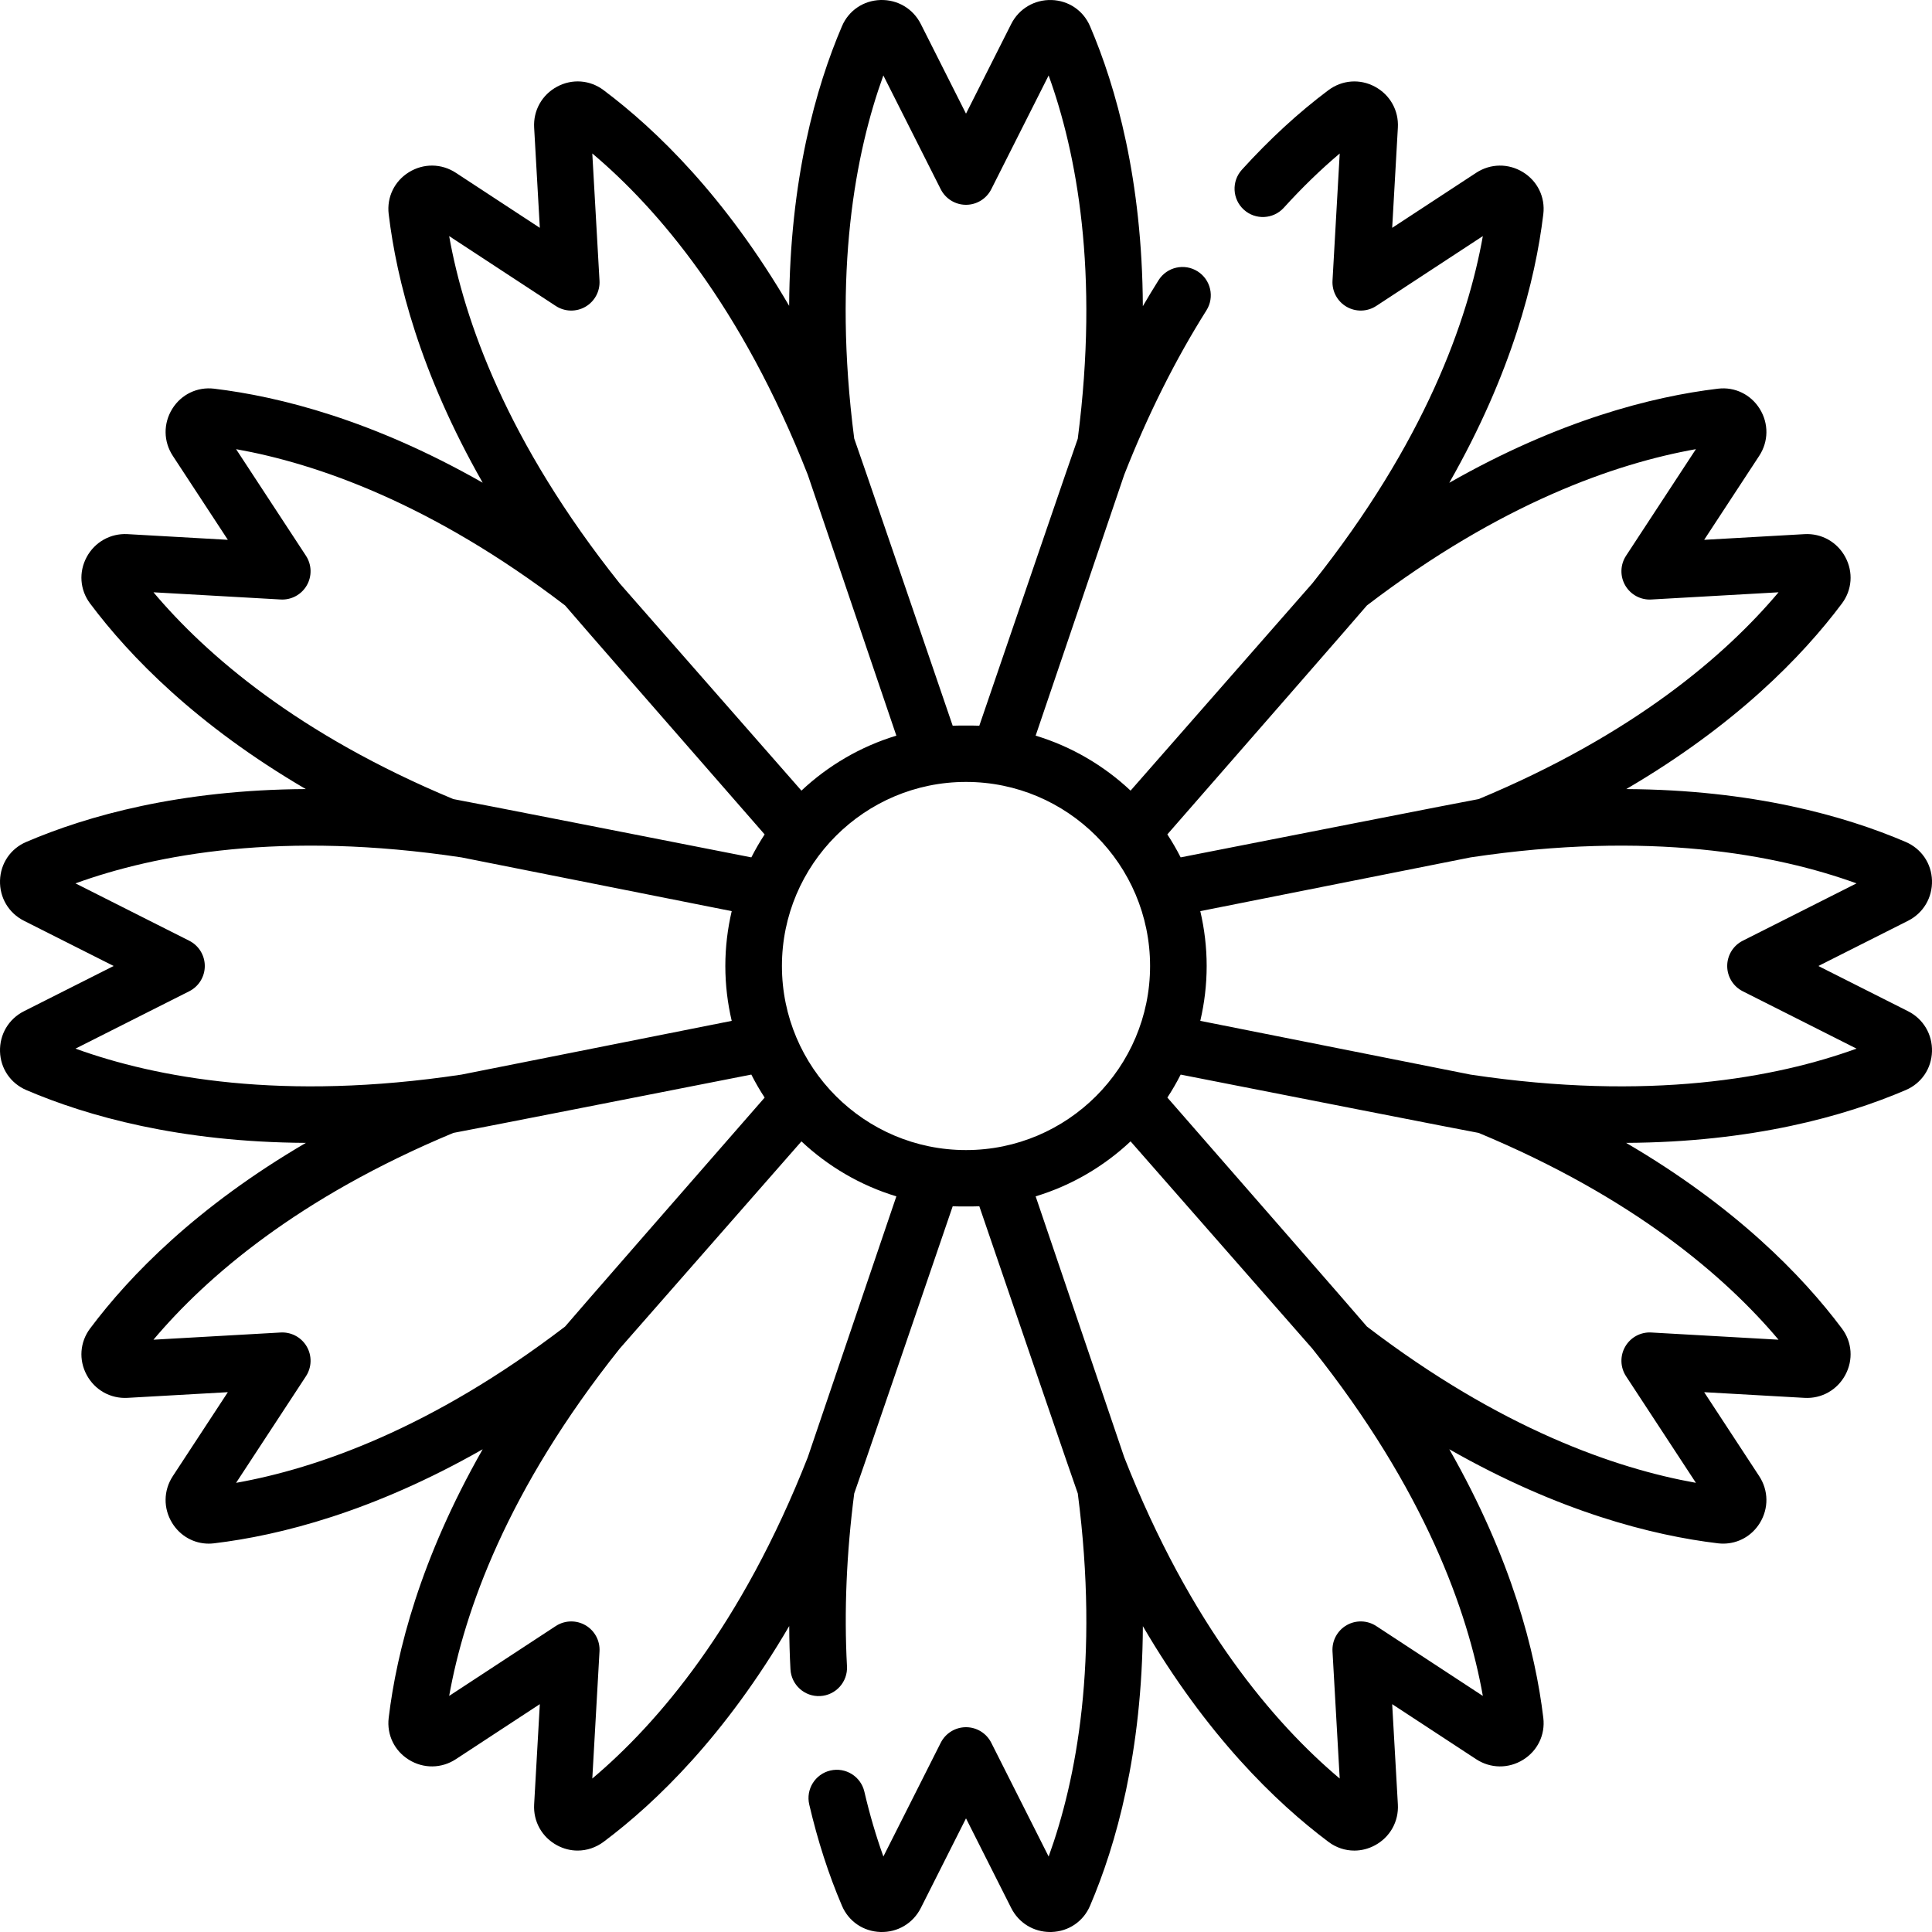
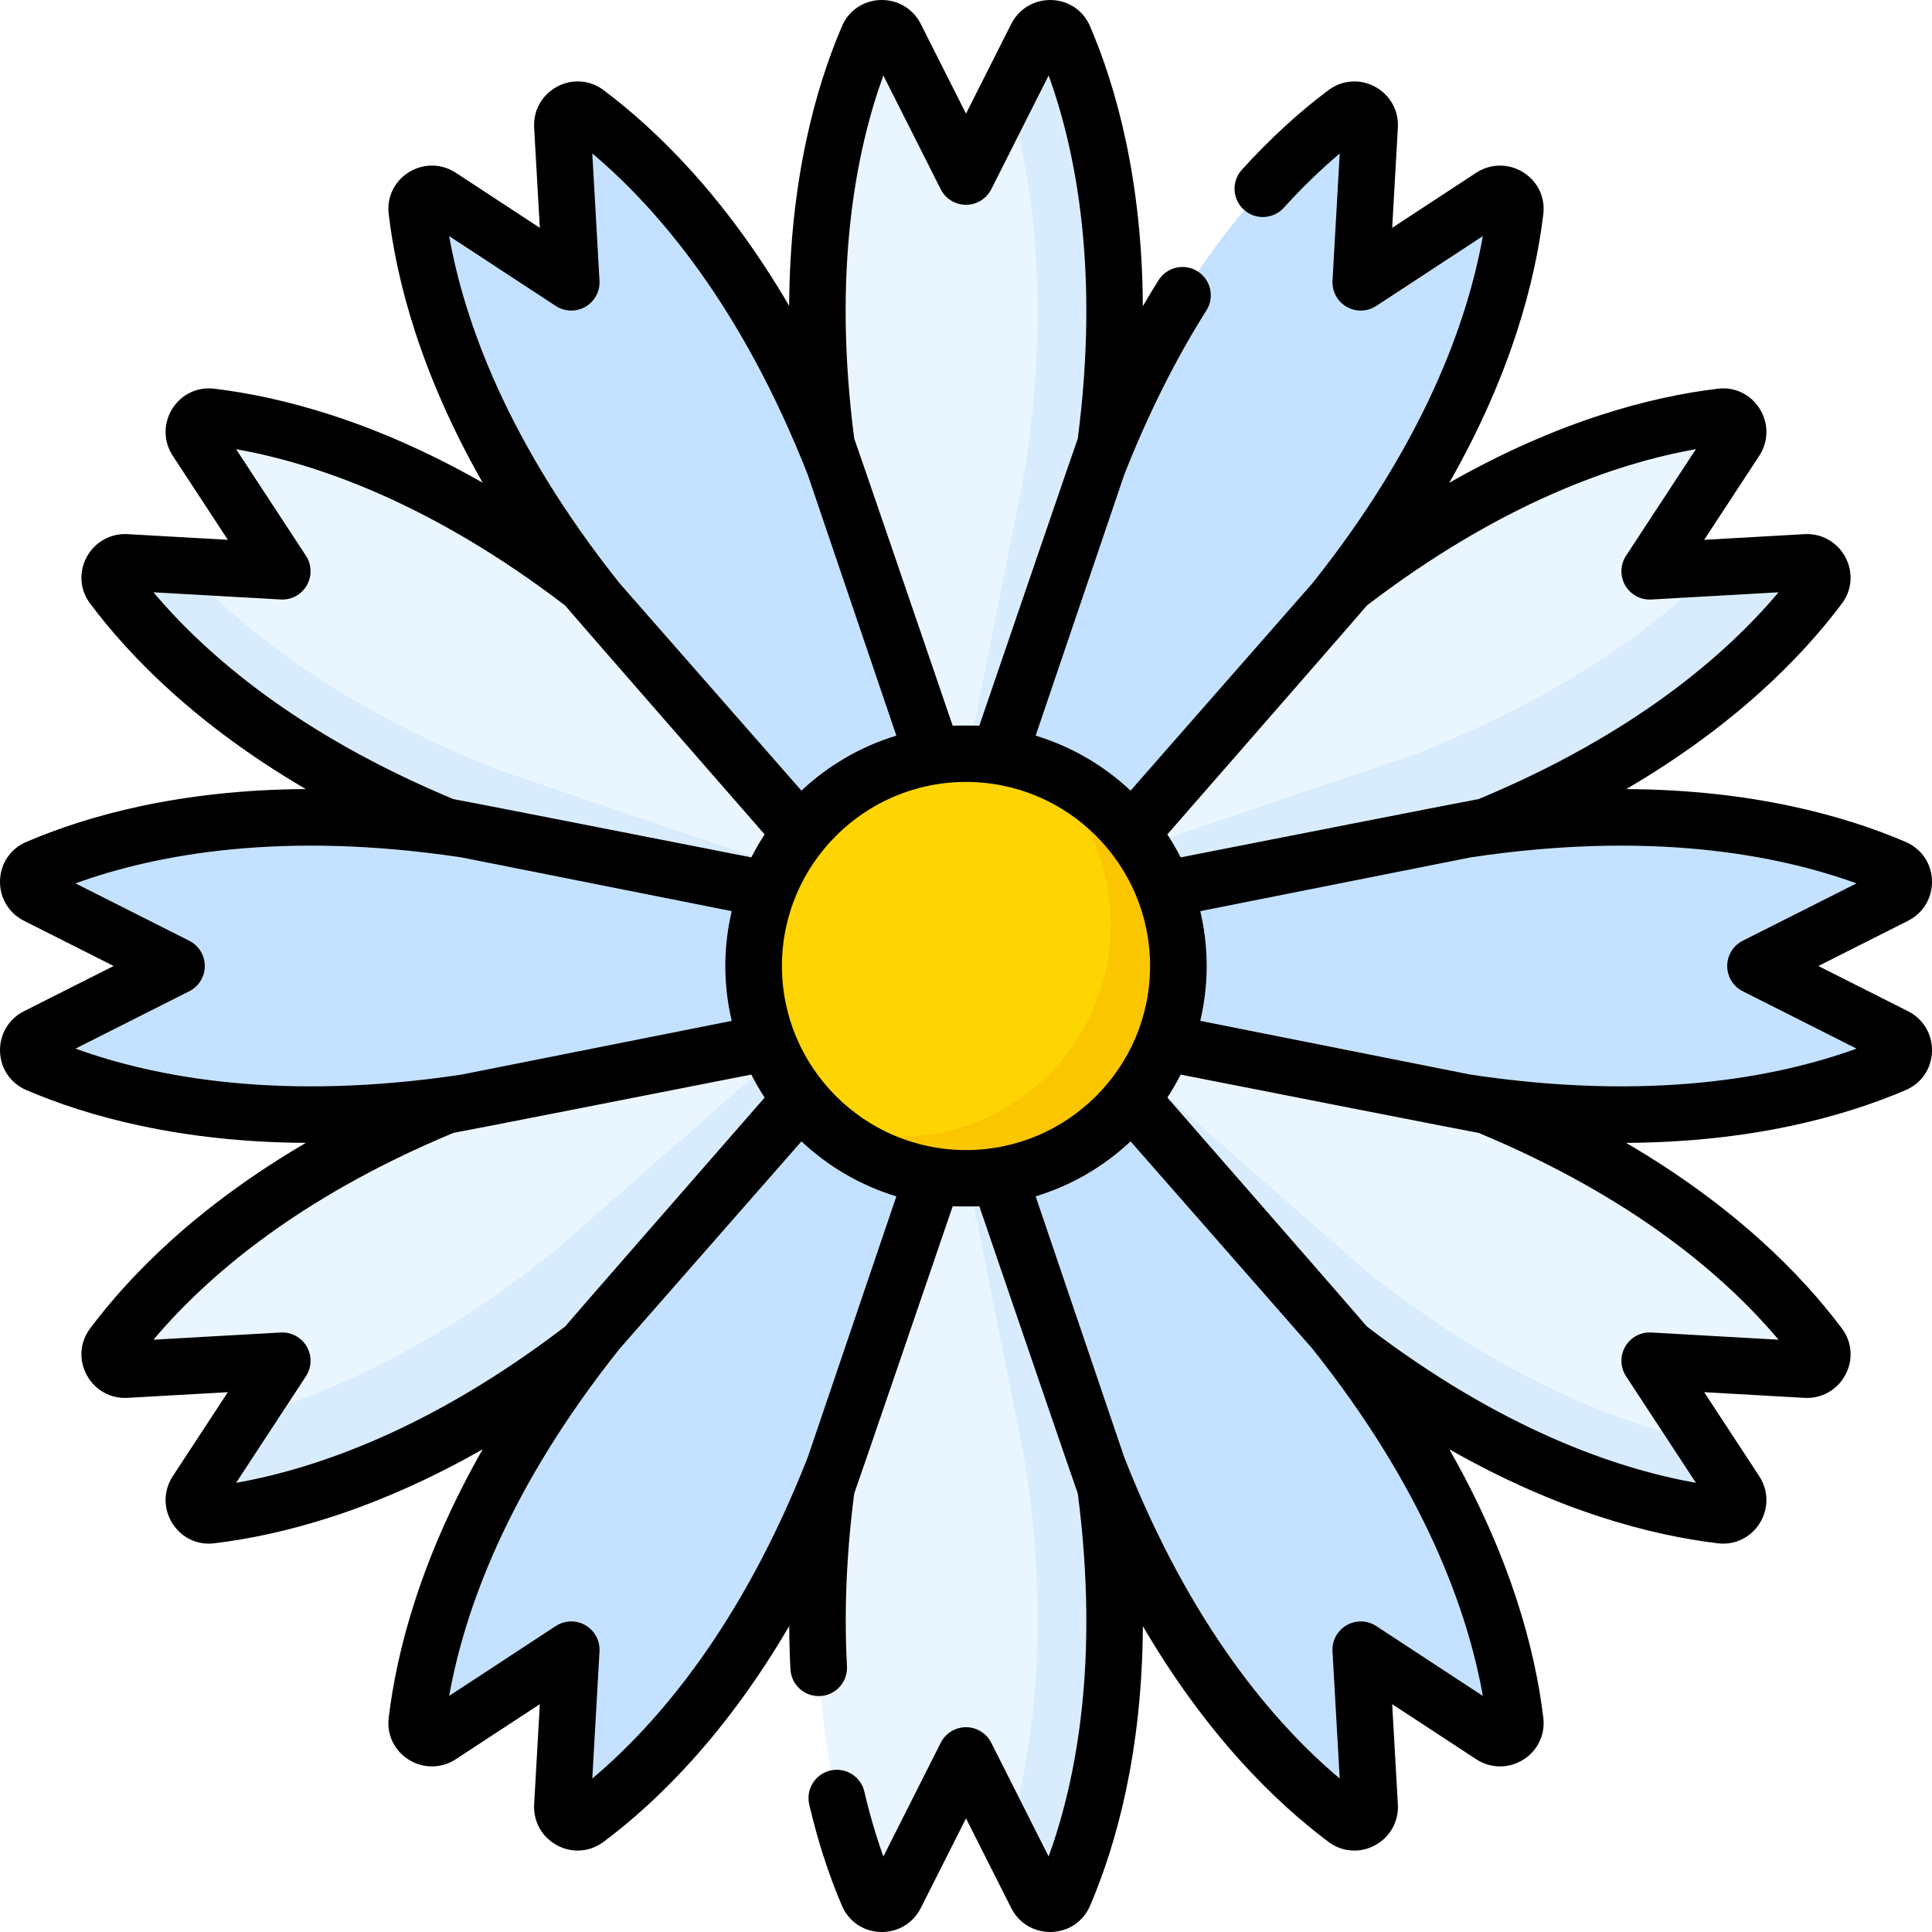
<svg xmlns="http://www.w3.org/2000/svg" id="Capa_1" enable-background="new 0 0 512.045 512.045" height="512" viewBox="0 0 512.045 512.045" width="512">
  <g>
+     <g>
+       <g>
+         <path d="m159.414 158.473 75.09 65.846-16.697 28.919-94.569-32.107c-52.849-20.731-80.3-48.251-93.316-65.624-.016-.021-.032-.043-.048-.064-2.034-2.719.127-6.582 3.517-6.39l41.421 2.346-22.742-34.698c-1.861-2.84.404-6.642 3.775-6.241.027.003.053.006.08.01 21.552 2.586 59.111 12.6 103.489 48.003z" fill="#eaf6ff" />
+       </g>
+       <g>
+         <path d="m388.808 290.914-94.569-32.107-16.697 28.919 75.09 65.846c44.378 35.403 81.937 45.417 103.49 48.002.027.003.053.006.08.01 3.372.402 5.637-3.401 3.775-6.241l-22.742-34.698 41.421 2.346c3.39.192 5.551-3.671 3.517-6.39-.016-.021-.032-.043-.048-.064-13.017-17.373-40.469-44.892-93.317-65.623z" fill="#eaf6ff" />
+       </g>
+     </g>
+     <g>
+       <g>
+         <path d="m217.803 253.242-94.56-32.11c-52.85-20.73-80.31-48.25-93.32-65.62-.02-.03-.03-.05-.05-.07-2.03-2.72.13-6.58 3.52-6.39l15.2.86c15.36 16.62 41.41 37.61 83.79 54.24l94.57 32.1z" fill="#d8ecfe" />
+       </g>
+       <g>
+         <path d="m459.973 395.342c1.86 2.84-.4 6.64-3.77 6.24-.03 0-.05-.01-.08-.01-21.55-2.58-59.11-12.6-103.49-48l-75.09-65.85 9.58-16.59 74.65 65.46c35.98 28.7 67.47 40.71 89.59 45.61z" fill="#d8ecfe" />
+       </g>
+     </g>
+     <g>
+       <path d="m292.199 123.582-19.479 97.953h-33.393l-19.479-97.953c-8.471-56.134 1.636-93.668 10.174-113.626.01-.025.021-.049.031-.074 1.338-3.121 5.763-3.181 7.292-.149l18.678 37.044 18.678-37.044c1.529-3.032 5.954-2.972 7.292.149.011.025.021.049.031.074 8.538 19.958 18.645 57.492 10.175 113.626z" fill="#eaf6ff" />
+     </g>
+     <g>
+       <path d="m292.199 388.463-19.479-97.953h-33.393l-19.479 97.953c-8.471 56.134 1.636 93.668 10.174 113.626.01.025.021.049.031.074 1.338 3.121 5.763 3.181 7.292.149l18.678-37.044 18.678 37.044c1.529 3.032 5.954 2.972 7.292-.149.011-.025.021-.049.031-.074 8.538-19.958 18.645-57.492 10.175-113.626z" fill="#eaf6ff" />
+     </g>
+     <g>
+       <g>
+         <path d="m292.203 123.582-19.48 97.95h-20.39l19.48-97.95c6.69-44.31 1.79-77.03-4.76-98.67l7.65-15.18c1.53-3.03 5.95-2.97 7.29.15.01.02.02.05.03.07 8.54 19.96 18.65 57.5 10.18 113.63z" fill="#d8ecfe" />
+       </g>
+       <g>
+         <path d="m282.023 502.092c-.01.02-.02.05-.03.07-1.34 3.12-5.76 3.18-7.29.15l-7.65-15.18c6.55-21.64 11.45-54.36 4.76-98.67l-19.48-97.95h20.39l19.48 97.95c8.47 56.13-1.64 93.67-10.18 113.63z" fill="#d8ecfe" />
+       </g>
+     </g>
+     <g>
+       <g>
+         <path d="m123.238 290.914 94.569-32.107 16.697 28.919-75.09 65.846c-44.378 35.403-81.937 45.417-103.49 48.002-.027.003-.053.006-.08.01-3.372.402-5.637-3.401-3.775-6.241l22.742-34.698-41.421 2.346c-3.39.192-5.551-3.671-3.517-6.39.016-.021.032-.043.048-.064 13.016-17.373 40.468-44.892 93.317-65.623z" fill="#eaf6ff" />
+       </g>
+       <g>
+         <path d="m352.632 158.473-75.09 65.846 16.697 28.919 94.569-32.107c52.849-20.731 80.3-48.251 93.316-65.624.016-.021.032-.043.048-.064 2.034-2.719-.127-6.582-3.517-6.39l-41.421 2.346 22.742-34.698c1.861-2.84-.404-6.642-3.775-6.241-.027.003-.053.006-.08.01-21.553 2.586-59.111 12.6-103.489 48.003z" fill="#eaf6ff" />
+       </g>
+     </g>
+     <g>
+       <g>
+         <path d="m234.503 287.722-75.09 65.85c-44.38 35.4-81.94 45.42-103.49 48-.03 0-.05.01-.08.01-3.37.4-5.63-3.4-3.77-6.24l12.92-19.72c21.4-5.91 49.65-18.25 81.4-43.57l75.09-65.85z" fill="#d8ecfe" />
+       </g>
+       <g>
+         <path d="m482.173 155.442c-.02.02-.03.04-.05.07-13.01 17.37-40.47 44.89-93.32 65.62l-94.56 32.11-12.53-21.69 94.07-31.94c38.21-14.99 63.14-33.52 78.94-49.2l23.93-1.36c3.39-.19 5.55 3.67 3.52 6.39z" fill="#d8ecfe" />
+       </g>
+     </g>
    <g>
      <g>
        <path d="m54.969 394.135c-.004 0-.008.001-.012.001.003 0 .007-.001.012-.001z" />
        <path d="m29.922 356.537h.01z" />
      </g>
      <path d="m457.088 117.909c-.003 0-.007.001-.012.001.004 0 .008-.001.012-.001z" />
    </g>
    <g>
      <g>
+         <path d="m221.132 123.237 32.107 94.569-28.919 16.697-65.846-75.09c-35.403-44.378-45.417-81.937-48.002-103.49-.003-.027-.006-.053-.01-.08-.402-3.372 3.401-5.637 6.241-3.775l34.697 22.743-2.346-41.421c-.192-3.39 3.671-5.551 6.39-3.517.021.016.043.032.064.048 17.373 13.016 44.893 40.468 65.624 93.316z" fill="#c4e2ff" />
+       </g>
+       <g>
+         <path d="m353.572 352.632-65.846-75.09-28.919 16.697 32.107 94.569c20.731 52.849 48.251 80.3 65.624 93.316.021.016.043.032.064.048 2.719 2.034 6.582-.127 6.39-3.517l-2.346-41.421 34.698 22.742c2.84 1.861 6.642-.404 6.241-3.775-.003-.027-.006-.053-.01-.08-2.586-21.553-12.6-59.112-48.003-103.489z" fill="#c4e2ff" />
+       </g>
+     </g>
+     <g>
+       <g>
+         <path d="m123.582 219.847 97.953 19.479v33.393l-97.953 19.479c-56.134 8.471-93.668-1.636-113.626-10.174-.025-.01-.049-.021-.074-.031-3.121-1.338-3.181-5.763-.149-7.292l37.044-18.678-37.043-18.679c-3.032-1.529-2.972-5.954.149-7.292.025-.011.049-.021.074-.031 19.957-8.538 57.491-18.645 113.625-10.174z" fill="#c4e2ff" />
+       </g>
+       <g>
+         <path d="m388.463 219.847-97.953 19.479v33.393l97.953 19.479c56.134 8.471 93.668-1.636 113.626-10.174.025-.01.049-.021.074-.031 3.121-1.338 3.181-5.763.149-7.292l-37.044-18.678 37.044-18.678c3.032-1.529 2.972-5.954-.149-7.292-.025-.011-.049-.021-.074-.031-19.958-8.539-57.492-18.646-113.626-10.175z" fill="#c4e2ff" />
+       </g>
+     </g>
+     <g>
+       <g>
+         <path d="m158.473 352.632 65.846-75.09 28.919 16.697-32.107 94.569c-20.731 52.849-48.251 80.3-65.624 93.316-.021.016-.043.032-.064.048-2.719 2.034-6.582-.127-6.39-3.517l2.346-41.421-34.698 22.742c-2.84 1.861-6.642-.404-6.241-3.775.003-.027.006-.053.01-.08 2.586-21.553 12.601-59.112 48.003-103.489z" fill="#c4e2ff" />
+       </g>
+       <g>
+         <path d="m290.914 123.237-32.107 94.569 28.919 16.697 65.846-75.09c35.403-44.378 45.417-81.937 48.002-103.49.003-.027.006-.053.01-.08.402-3.372-3.401-5.637-6.241-3.775l-34.698 22.742 2.346-41.421c.192-3.39-3.671-5.551-6.39-3.517-.021.016-.043.032-.064.048-17.372 13.017-44.892 40.469-65.623 93.317z" fill="#c4e2ff" />
+       </g>
+     </g>
+     <g>
+       <g>
        <path d="m117.908 457.087.001-.008z" />
        <path d="m110.461 456.201h.01z" />
      </g>
      <path d="m394.137 54.957-.001.009z" />
    </g>
+     <g>
+       <circle cx="256.023" cy="256.022" fill="#fed402" r="56.285" />
+     </g>
+     <g>
+       <path d="m312.313 256.022c0 31.09-25.2 56.29-56.29 56.29-14.58 0-27.87-5.54-37.87-14.65 6.2 2.36 12.94 3.65 19.97 3.65 31.08 0 56.28-25.2 56.28-56.29 0-16.51-7.1-31.35-18.42-41.64 21.24 8.05 36.33 28.58 36.33 52.64z" fill="#fac600" />
+     </g>
    <path d="m505.689 268.004-23.763-11.981 23.763-11.981c4.059-2.046 6.492-6.147 6.351-10.702-.14-4.509-2.792-8.41-7-10.214-16.105-6.89-40.559-13.803-74.031-13.993 28.887-16.898 46.615-35.11 57.117-49.127.021-.028.041-.055.052-.068 2.691-3.598 3.038-8.302.904-12.277-2.154-4.015-6.321-6.358-10.851-6.093l-26.57 1.505 14.588-22.258c2.492-3.802 2.549-8.57.149-12.443-2.375-3.835-6.625-5.883-11.025-5.362-.021.002-.123.014-.145.017-17.392 2.087-42.036 8.352-71.12 24.93 16.557-29.049 22.808-53.675 24.911-71.121.005-.034.009-.068.013-.103.531-4.461-1.521-8.709-5.356-11.084-3.875-2.399-8.643-2.342-12.443.149l-22.258 14.588 1.506-26.571c.256-4.539-2.079-8.696-6.095-10.851-3.974-2.133-8.677-1.786-12.345.957-7.871 5.897-15.576 12.983-22.899 21.06-2.782 3.069-2.55 7.812.52 10.594 3.067 2.783 7.812 2.55 10.594-.519 4.794-5.289 9.748-10.096 14.813-14.374l-1.91 33.706c-.16 2.827 1.286 5.503 3.738 6.919 2.451 1.417 5.492 1.33 7.861-.223l28.245-18.512c-3.978 22.319-15.307 54.534-45.184 92.029l-48.179 54.942c-7.071-6.639-15.645-11.69-25.158-14.572l23.479-69.156c6.239-15.876 13.567-30.528 21.783-43.553 2.211-3.503 1.162-8.135-2.341-10.345-3.506-2.21-8.135-1.162-10.345 2.342-1.418 2.247-2.8 4.555-4.166 6.889-.173-33.52-7.073-58.019-13.963-74.123-.009-.021-.032-.076-.041-.097-1.771-4.13-5.672-6.782-10.182-6.921-4.522-.137-8.654 2.292-10.701 6.351l-11.982 23.762-11.982-23.763c-2.047-4.06-6.16-6.492-10.701-6.352-4.51.14-8.411 2.792-10.175 6.906-.003.007-.037.087-.04.095-6.889 16.104-13.789 40.574-13.975 74.05-16.908-28.909-35.143-46.647-49.214-57.189-3.596-2.69-8.302-3.038-12.275-.905-4.016 2.154-6.351 6.312-6.095 10.852l1.506 26.569-22.258-14.588c-3.802-2.492-8.569-2.549-12.443-.15-3.835 2.375-5.888 6.623-5.356 11.084.003.029.007.057.011.086 2.086 17.395 8.327 42.034 24.905 71.123-29.087-16.574-53.744-22.832-71.197-24.925-4.454-.531-8.709 1.52-11.085 5.355-2.399 3.874-2.343 8.642.149 12.443l14.588 22.258-26.57-1.505c-4.51-.256-8.695 2.078-10.851 6.093-2.134 3.975-1.787 8.679.893 12.261.016.021.039.052.063.084 10.502 14.018 28.232 32.229 57.12 49.128-33.471.188-57.916 7.098-73.989 13.973-.017.007-.107.046-.124.053-4.13 1.771-6.782 5.671-6.922 10.181-.142 4.555 2.292 8.656 6.351 10.702l23.763 11.981-23.763 11.984c-4.059 2.046-6.492 6.147-6.351 10.702.14 4.509 2.792 8.41 7 10.214 16.107 6.891 40.582 13.792 74.061 13.98-28.903 16.902-46.642 35.119-57.147 49.14-.021.028-.041.055-.052.068-2.691 3.598-3.038 8.302-.904 12.277 2.154 4.016 6.316 6.353 10.851 6.093l26.57-1.505-14.588 22.258c-2.492 3.802-2.549 8.57-.149 12.443 2.13 3.438 5.764 5.443 9.666 5.443.45 0 .904-.027 1.359-.081.021-.002.123-.014.145-.017 17.391-2.086 42.03-8.34 71.111-24.914-16.549 29.042-22.8 53.661-24.902 71.104-.005.034-.009.068-.013.103-.531 4.461 1.521 8.709 5.356 11.084 3.875 2.399 8.643 2.342 12.443-.149l22.258-14.588-1.506 26.571c-.256 4.539 2.079 8.696 6.095 10.851 1.722.924 3.58 1.383 5.433 1.383 2.423 0 4.834-.785 6.912-2.339 14.027-10.508 32.255-28.243 49.164-57.167.021 3.871.126 7.698.33 11.469.224 4.137 3.771 7.314 7.894 7.085 4.136-.224 7.309-3.758 7.085-7.894-.784-14.518-.133-29.899 1.92-45.802.468-1.145 19.127-55.716 26.098-76.111 1.168.064 5.89.064 7.06 0 7.695 22.518 25.643 75.011 26.096 76.118 5.734 44.256-.355 75.881-7.725 96.226l-15.206-30.158c-1.275-2.529-3.865-4.124-6.697-4.124s-5.422 1.595-6.697 4.124l-15.2 30.146c-1.951-5.421-3.64-11.175-5.041-17.188-.939-4.034-4.973-6.54-9.007-5.602-4.034.94-6.542 4.972-5.603 9.006 2.23 9.569 5.141 18.582 8.643 26.769.009.021.032.076.041.097 1.771 4.13 5.672 6.782 10.182 6.921 4.546.149 8.654-2.292 10.701-6.351l11.981-23.763 11.981 23.762c1.99 3.947 5.923 6.357 10.326 6.357.125 0 .25-.002.375-.006 4.51-.14 8.411-2.792 10.175-6.906.003-.007.037-.087.04-.095 6.889-16.104 13.791-40.572 13.979-74.045 16.907 28.906 35.14 46.642 49.211 57.183 2.031 1.52 4.416 2.292 6.823 2.292 1.854 0 3.723-.458 5.452-1.387 4.016-2.154 6.351-6.312 6.095-10.852l-1.506-26.569 22.258 14.588c3.802 2.492 8.569 2.549 12.443.15 3.835-2.375 5.888-6.623 5.356-11.084-.003-.029-.007-.057-.011-.086-2.086-17.395-8.327-42.035-24.906-71.125 29.087 16.574 53.745 22.834 71.198 24.927.467.056.931.083 1.392.083 3.938 0 7.566-2.004 9.693-5.438 2.399-3.874 2.343-8.642-.149-12.443l-14.588-22.258 26.57 1.505c4.527.268 8.695-2.077 10.851-6.093 2.134-3.975 1.787-8.679-.893-12.261-.016-.021-.039-.052-.063-.084-10.505-14.021-28.243-32.238-57.145-49.14 33.471-.187 57.941-7.085 74.013-13.961.017-.007.107-.046.124-.053 4.13-1.771 6.782-5.671 6.922-10.181.141-4.555-2.293-8.656-6.351-10.702zm-143.409-107.54c35.453-27.088 65.884-37.63 87.195-41.423l-18.514 28.248c-1.553 2.368-1.639 5.409-.223 7.861s4.101 3.908 6.919 3.738l33.717-1.91c-13.973 16.59-38.315 37.657-79.468 54.803-1.307.178-62.566 12.221-78.994 15.451-1.067-2.099-2.243-4.132-3.527-6.089 16.195-18.541 52.173-59.746 52.895-60.679zm-128.161-140.468 15.206 30.158c1.275 2.529 3.865 4.124 6.697 4.124s5.422-1.595 6.697-4.124l15.205-30.154c7.384 20.402 13.459 52.03 7.72 96.27-.464 1.133-18.95 55.183-26.092 76.07-1.169-.064-5.89-.064-7.058 0-7.188-21.031-25.634-74.98-26.098-76.115-5.734-44.257.354-75.884 7.723-96.229zm-115.078 42.573 28.248 18.515c2.37 1.554 5.411 1.639 7.861.223 2.452-1.416 3.898-4.092 3.738-6.919l-1.91-33.716c17.34 14.604 39.574 40.522 57.106 85.144l23.479 69.156c-9.513 2.882-18.087 7.933-25.157 14.572l-48.179-54.942c-29.899-37.525-41.222-69.756-45.186-92.033zm-78.366 94.409 33.713 1.909c2.824.162 5.503-1.287 6.919-3.738 1.416-2.452 1.33-5.493-.223-7.861l-18.512-28.244c21.353 3.806 51.768 14.353 87.193 41.42.753.973 38.429 44.125 52.89 60.684-1.283 1.957-2.458 3.988-3.524 6.086-17.569-3.456-77.704-15.277-78.993-15.453-41.117-17.131-65.454-38.179-79.463-54.803zm-20.671 120.944 30.15-15.203c2.528-1.275 4.123-3.865 4.123-6.697s-1.595-5.422-4.123-6.697l-30.154-15.203c21.318-7.716 54.881-14.01 102.292-6.885l71.637 14.246c-1.094 4.674-1.692 9.537-1.692 14.54s.597 9.866 1.692 14.54l-71.637 14.246c-47.37 7.119-80.919.839-102.288-6.887zm42.567 115.082 18.514-28.248c1.553-2.368 1.639-5.409.223-7.861-1.345-2.329-3.826-3.75-6.494-3.75-.141 0-.283.004-.425.012l-33.717 1.91c13.975-16.592 38.32-37.661 79.48-54.808 1.157-.157 54.341-10.614 78.974-15.461 1.068 2.103 2.245 4.139 3.531 6.1-14.725 16.861-52.142 59.716-52.891 60.683-35.454 27.088-65.885 37.63-87.195 41.423zm151.514-6.774c-17.519 44.585-39.729 70.497-57.106 85.14l1.91-33.712c.16-2.827-1.286-5.503-3.738-6.919-1.162-.671-2.457-1.005-3.75-1.005-1.434 0-2.865.411-4.111 1.228l-28.245 18.512c3.978-22.319 15.307-54.534 45.184-92.029l48.179-54.942c7.071 6.639 15.644 11.69 25.157 14.572zm-6.847-130.208c0-26.9 21.885-48.785 48.785-48.785s48.785 21.885 48.785 48.785-21.885 48.785-48.785 48.785-48.785-21.884-48.785-48.785zm185.766 193.454-28.248-18.515c-2.37-1.554-5.411-1.639-7.861-.223-2.452 1.416-3.898 4.092-3.738 6.919l1.91 33.716c-17.34-14.604-39.574-40.522-57.106-85.144l-23.479-69.156c9.513-2.882 18.087-7.933 25.158-14.572l48.179 54.942c29.898 37.525 41.221 69.756 45.185 92.033zm78.366-94.41-33.713-1.909c-2.837-.168-5.504 1.286-6.919 3.738-1.416 2.452-1.33 5.493.223 7.861l18.512 28.244c-21.353-3.806-51.768-14.353-87.193-41.42-.791-1.022-40.759-46.8-52.887-60.689 1.283-1.957 2.458-3.989 3.524-6.087 21.715 4.272 77.763 15.289 78.977 15.455 41.126 17.132 65.466 38.182 79.476 54.807zm-81.617-70.258-71.637-14.246c1.094-4.674 1.692-9.537 1.692-14.54s-.597-9.866-1.692-14.54l71.637-14.246c47.371-7.119 80.919-.84 102.288 6.886l-30.15 15.203c-2.528 1.275-4.123 3.865-4.123 6.697s1.595 5.422 4.123 6.697l30.154 15.204c-21.319 7.716-54.883 14.009-102.292 6.885z" />
  </g>
</svg>
